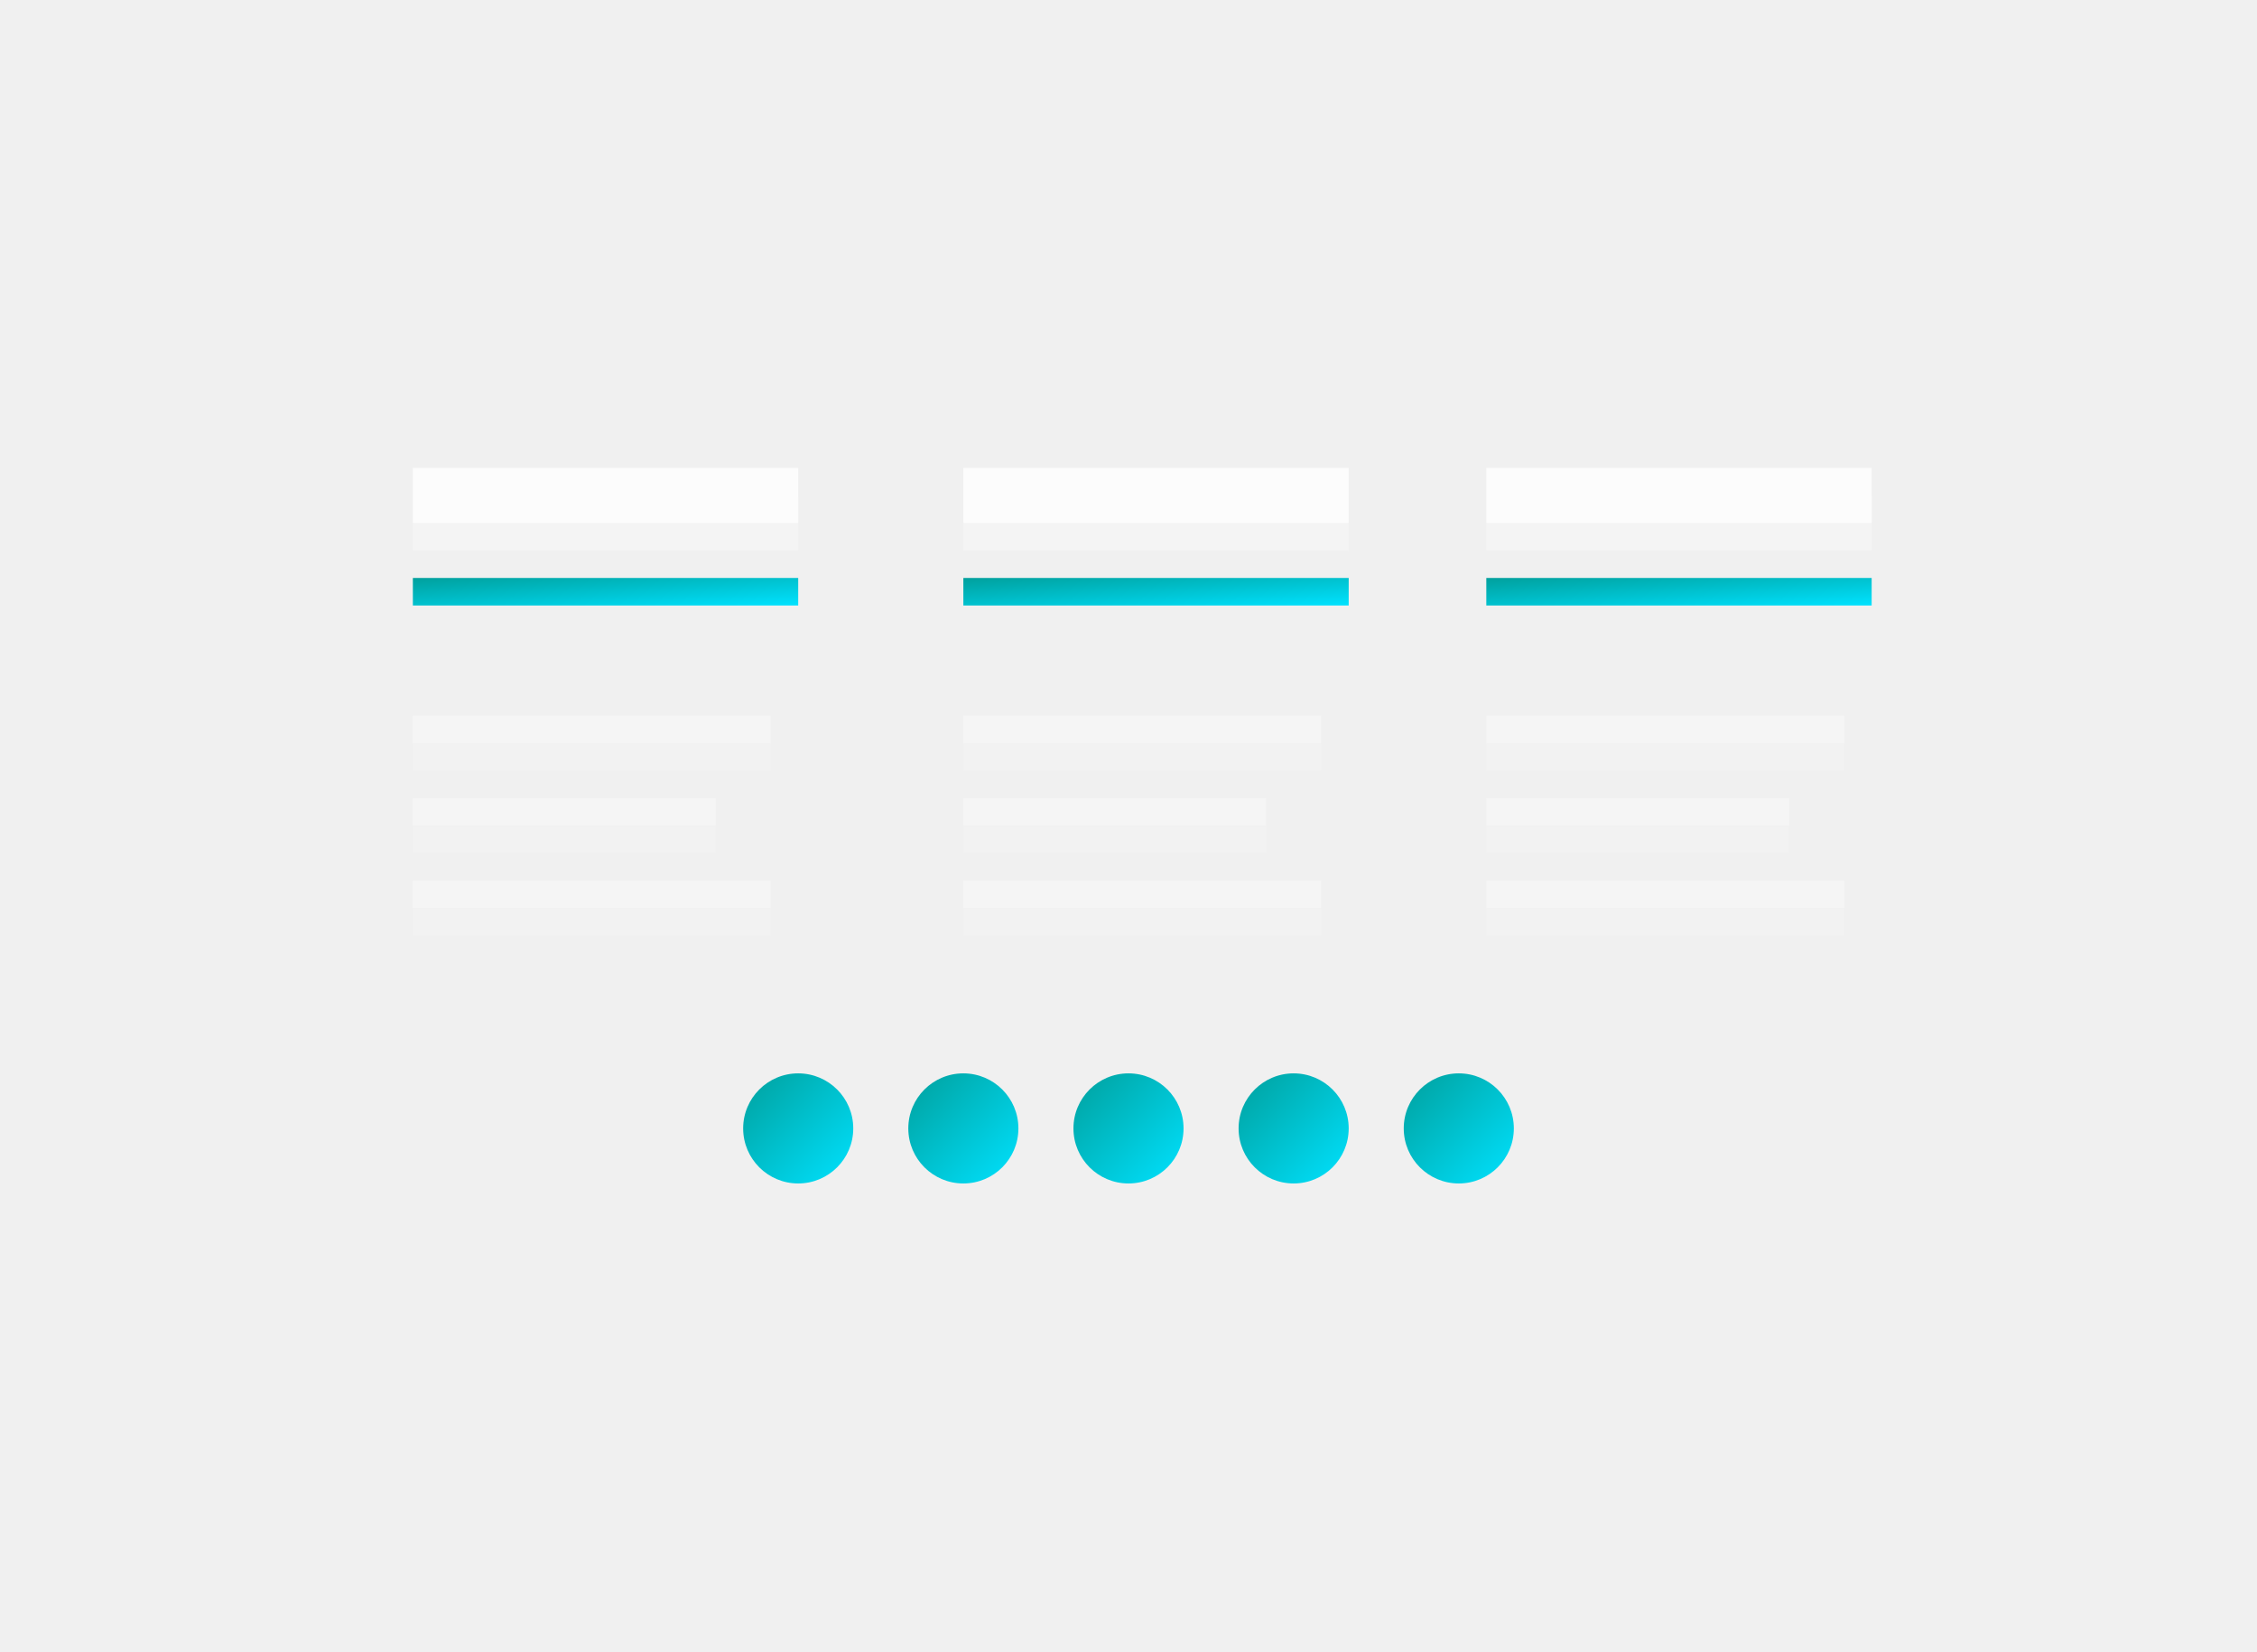
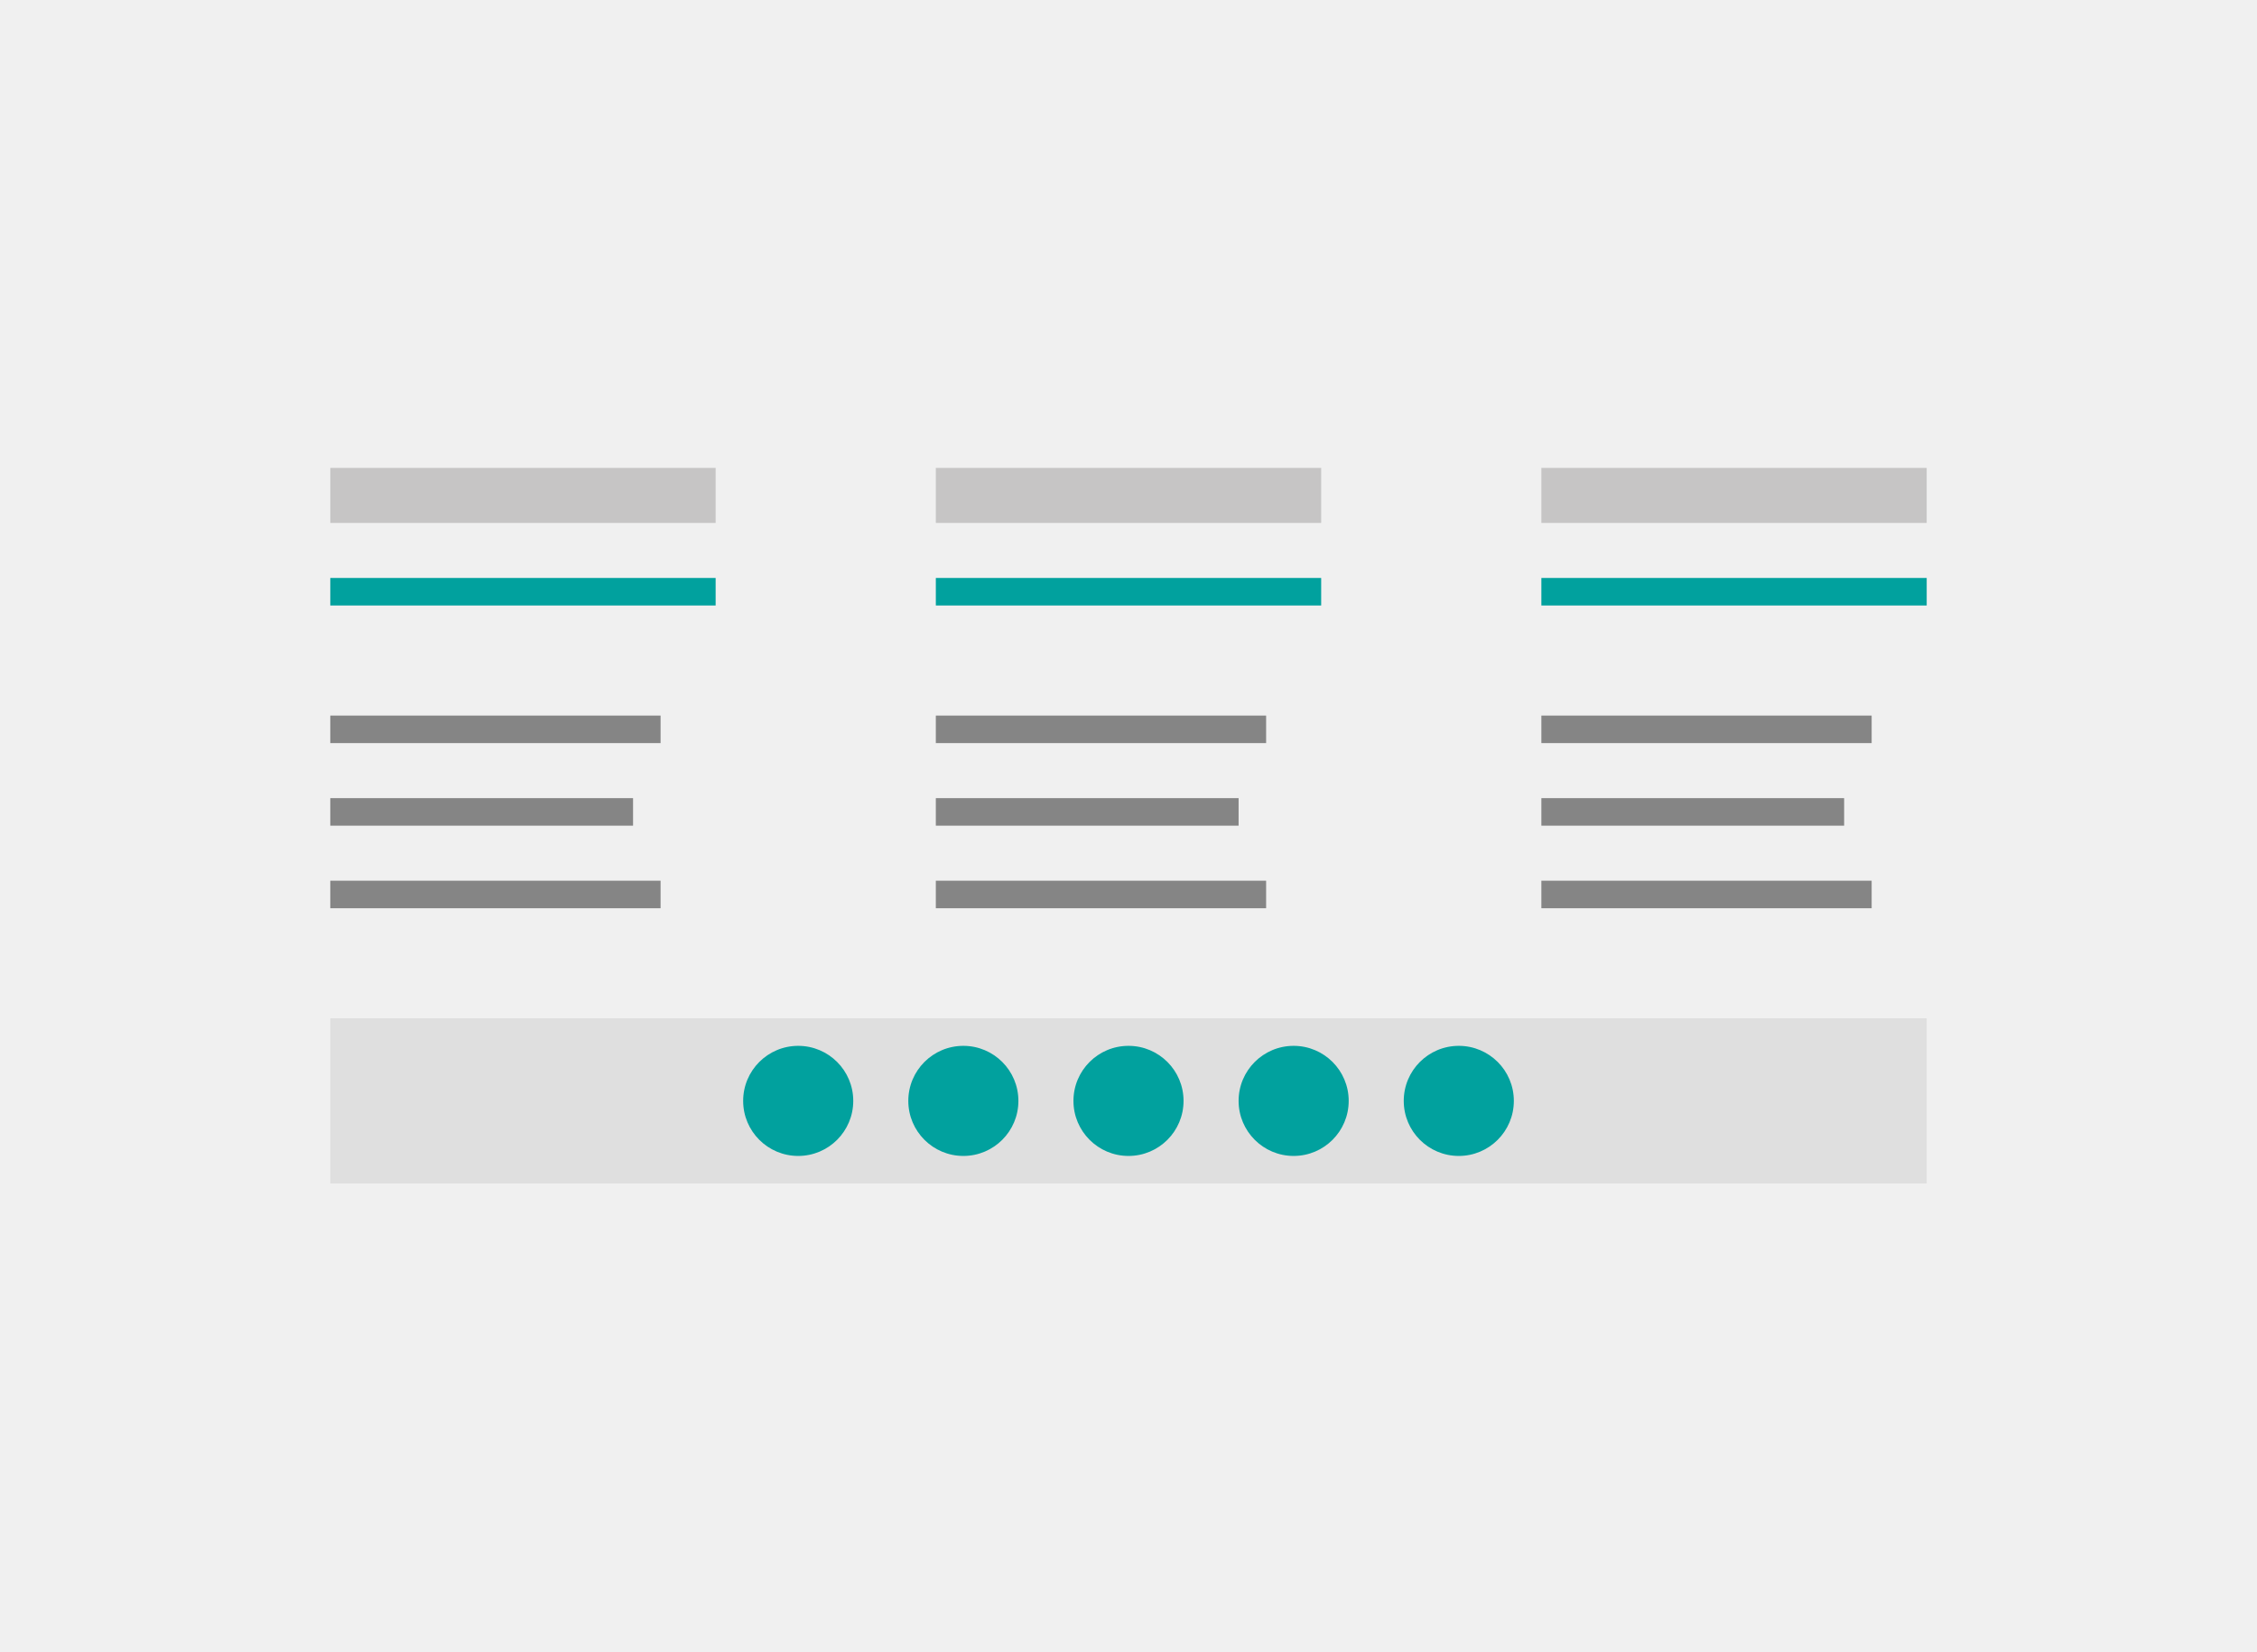
- <svg xmlns="http://www.w3.org/2000/svg" xmlns:xlink="http://www.w3.org/1999/xlink" width="82" height="60" viewBox="0 0 82 60">
-   <defs>
-     <rect id="path-1" width="14" height="2" x="0" y="0" />
-     <filter id="filter-2" width="107.1%" height="200%" x="-3.6%" y="-25%" filterUnits="objectBoundingBox">
-       <feOffset dy="1" in="SourceAlpha" result="shadowOffsetOuter1" />
-       <feComposite in="shadowOffsetOuter1" in2="SourceAlpha" operator="out" result="shadowOffsetOuter1" />
-       <feColorMatrix in="shadowOffsetOuter1" values="0 0 0 0 1   0 0 0 0 1   0 0 0 0 1  0 0 0 0.292 0" />
-     </filter>
-     <path id="path-3" d="M13 12v1H0v-1h13zm-2-3v1H0V9h11zm2-3v1H0V6h13z" />
-     <filter id="filter-4" width="107.7%" height="128.6%" x="-3.8%" y="-7.1%" filterUnits="objectBoundingBox">
-       <feOffset dy="1" in="SourceAlpha" result="shadowOffsetOuter1" />
-       <feComposite in="shadowOffsetOuter1" in2="SourceAlpha" operator="out" result="shadowOffsetOuter1" />
-       <feColorMatrix in="shadowOffsetOuter1" values="0 0 0 0 1   0 0 0 0 1   0 0 0 0 1  0 0 0 0.1 0" />
-     </filter>
-     <rect id="path-5" width="14" height="2" x="20" y="0" />
-     <filter id="filter-6" width="107.1%" height="200%" x="-3.6%" y="-25%" filterUnits="objectBoundingBox">
-       <feOffset dy="1" in="SourceAlpha" result="shadowOffsetOuter1" />
-       <feComposite in="shadowOffsetOuter1" in2="SourceAlpha" operator="out" result="shadowOffsetOuter1" />
-       <feColorMatrix in="shadowOffsetOuter1" values="0 0 0 0 1   0 0 0 0 1   0 0 0 0 1  0 0 0 0.292 0" />
-     </filter>
-     <path id="path-7" d="M33 12v1H20v-1h13zm-2-3v1H20V9h11zm2-3v1H20V6h13z" />
-     <filter id="filter-8" width="107.7%" height="128.6%" x="-3.8%" y="-7.1%" filterUnits="objectBoundingBox">
-       <feOffset dy="1" in="SourceAlpha" result="shadowOffsetOuter1" />
-       <feComposite in="shadowOffsetOuter1" in2="SourceAlpha" operator="out" result="shadowOffsetOuter1" />
-       <feColorMatrix in="shadowOffsetOuter1" values="0 0 0 0 1   0 0 0 0 1   0 0 0 0 1  0 0 0 0.1 0" />
-     </filter>
-     <rect id="path-9" width="14" height="2" x="39" y="0" />
-     <filter id="filter-10" width="107.1%" height="200%" x="-3.6%" y="-25%" filterUnits="objectBoundingBox">
-       <feOffset dy="1" in="SourceAlpha" result="shadowOffsetOuter1" />
-       <feComposite in="shadowOffsetOuter1" in2="SourceAlpha" operator="out" result="shadowOffsetOuter1" />
-       <feColorMatrix in="shadowOffsetOuter1" values="0 0 0 0 1   0 0 0 0 1   0 0 0 0 1  0 0 0 0.292 0" />
-     </filter>
-     <path id="path-11" d="M52 12v1H39v-1h13zm-2-3v1H39V9h11zm2-3v1H39V6h13z" />
-     <filter id="filter-12" width="107.7%" height="128.6%" x="-3.8%" y="-7.1%" filterUnits="objectBoundingBox">
-       <feOffset dy="1" in="SourceAlpha" result="shadowOffsetOuter1" />
-       <feComposite in="shadowOffsetOuter1" in2="SourceAlpha" operator="out" result="shadowOffsetOuter1" />
-       <feColorMatrix in="shadowOffsetOuter1" values="0 0 0 0 1   0 0 0 0 1   0 0 0 0 1  0 0 0 0.1 0" />
-     </filter>
-     <linearGradient id="linearGradient-13" x1="0%" x2="100%" y1="0%" y2="100%">
-       <stop offset="0%" stop-color="#00A09D" />
-       <stop offset="100%" stop-color="#00E2FF" />
-     </linearGradient>
-   </defs>
-   <g fill="none" fill-rule="evenodd" class="snippets_thumbs">
-     <g class="s_mega_menu_odoo_menu">
-       <rect width="82" height="60" class="bg" />
-       <g class="group" transform="translate(15 17)">
-         <g class="rectangle">
-           <use fill="#000" filter="url(#filter-2)" xlink:href="#path-1" />
-           <use fill="#FFF" fill-opacity=".78" xlink:href="#path-1" />
-         </g>
-         <rect width="14" height="1" class="rectangle" fill="url(#linearGradient-13)" transform="translate(0 4)" />
-         <g class="combined_shape" transform="translate(0 3)">
-           <use fill="#000" filter="url(#filter-4)" xlink:href="#path-3" />
-           <use fill="#FFF" fill-opacity=".348" xlink:href="#path-3" />
-         </g>
-         <g class="rectangle">
-           <use fill="#000" filter="url(#filter-6)" xlink:href="#path-5" />
-           <use fill="#FFF" fill-opacity=".78" xlink:href="#path-5" />
-         </g>
-         <rect width="14" height="1" class="rectangle" fill="url(#linearGradient-13)" transform="translate(20 4)" />
-         <g class="combined_shape" transform="translate(0 3)">
-           <use fill="#000" filter="url(#filter-8)" xlink:href="#path-7" />
-           <use fill="#FFF" fill-opacity=".348" xlink:href="#path-7" />
-         </g>
-         <g class="rectangle">
-           <use fill="#000" filter="url(#filter-10)" xlink:href="#path-9" />
-           <use fill="#FFF" fill-opacity=".78" xlink:href="#path-9" />
-         </g>
-         <rect width="14" height="1" class="rectangle" fill="url(#linearGradient-13)" transform="translate(39 4)" />
-         <g class="combined_shape" transform="translate(0 3)">
-           <use fill="#000" filter="url(#filter-12)" xlink:href="#path-11" />
-           <use fill="#FFF" fill-opacity=".348" xlink:href="#path-11" />
-         </g>
-         <g class="group" transform="translate(12 22)">
-           <circle cx="2" cy="2" r="2" fill="url(#linearGradient-13)" class="oval" />
-           <circle cx="2" cy="2" r="2" fill="url(#linearGradient-13)" class="oval" transform="translate(6)" />
-           <circle cx="2" cy="2" r="2" fill="url(#linearGradient-13)" class="oval" transform="translate(12)" />
-           <circle cx="2" cy="2" r="2" fill="url(#linearGradient-13)" class="oval" transform="translate(18)" />
-           <circle cx="2" cy="2" r="2" fill="url(#linearGradient-13)" class="oval" transform="translate(24)" />
-         </g>
-       </g>
-     </g>
-   </g>
+ <svg xmlns="http://www.w3.org/2000/svg" width="82" height="60" viewBox="0 0 82 60" fill="none">
+   <path d="M24 26H12V27H24V26Z" fill="#858585" />
+   <path d="M24 32H12V33H24V32Z" fill="#858585" />
+   <path d="M23 29H12V30H23V29Z" fill="#858585" />
+   <path d="M26 17H12V19H26V17Z" fill="#C6C5C5" />
+   <path d="M26 21H12V22H26V21Z" fill="#01A19E" />
+   <path d="M46 26H34V27H46V26Z" fill="#858585" />
+   <path d="M46 32H34V33H46V32Z" fill="#858585" />
+   <path d="M45 29H34V30H45V29Z" fill="#858585" />
+   <path d="M48 17H34V19H48V17Z" fill="#C6C5C5" />
+   <path d="M48 21H34V22H48V21Z" fill="#01A19E" />
+   <path d="M68 26H56V27H68V26Z" fill="#858585" />
+   <path d="M68 32H56V33H68V32Z" fill="#858585" />
+   <path d="M67 29H56V30H67V29Z" fill="#858585" />
+   <path d="M70 17H56V19H70V17Z" fill="#C6C5C5" />
+   <path d="M70 21H56V22H70V21Z" fill="#01A19E" />
+   <rect width="58" height="6" transform="translate(12 37)" fill="#DFDFDF" />
+   <circle cx="29" cy="40" r="2" fill="#01A19E" />
+   <circle cx="35" cy="40" r="2" fill="#01A19E" />
+   <circle cx="41" cy="40" r="2" fill="#01A19E" />
+   <circle cx="47" cy="40" r="2" fill="#01A19E" />
+   <circle cx="53" cy="40" r="2" fill="#01A19E" />
</svg>
